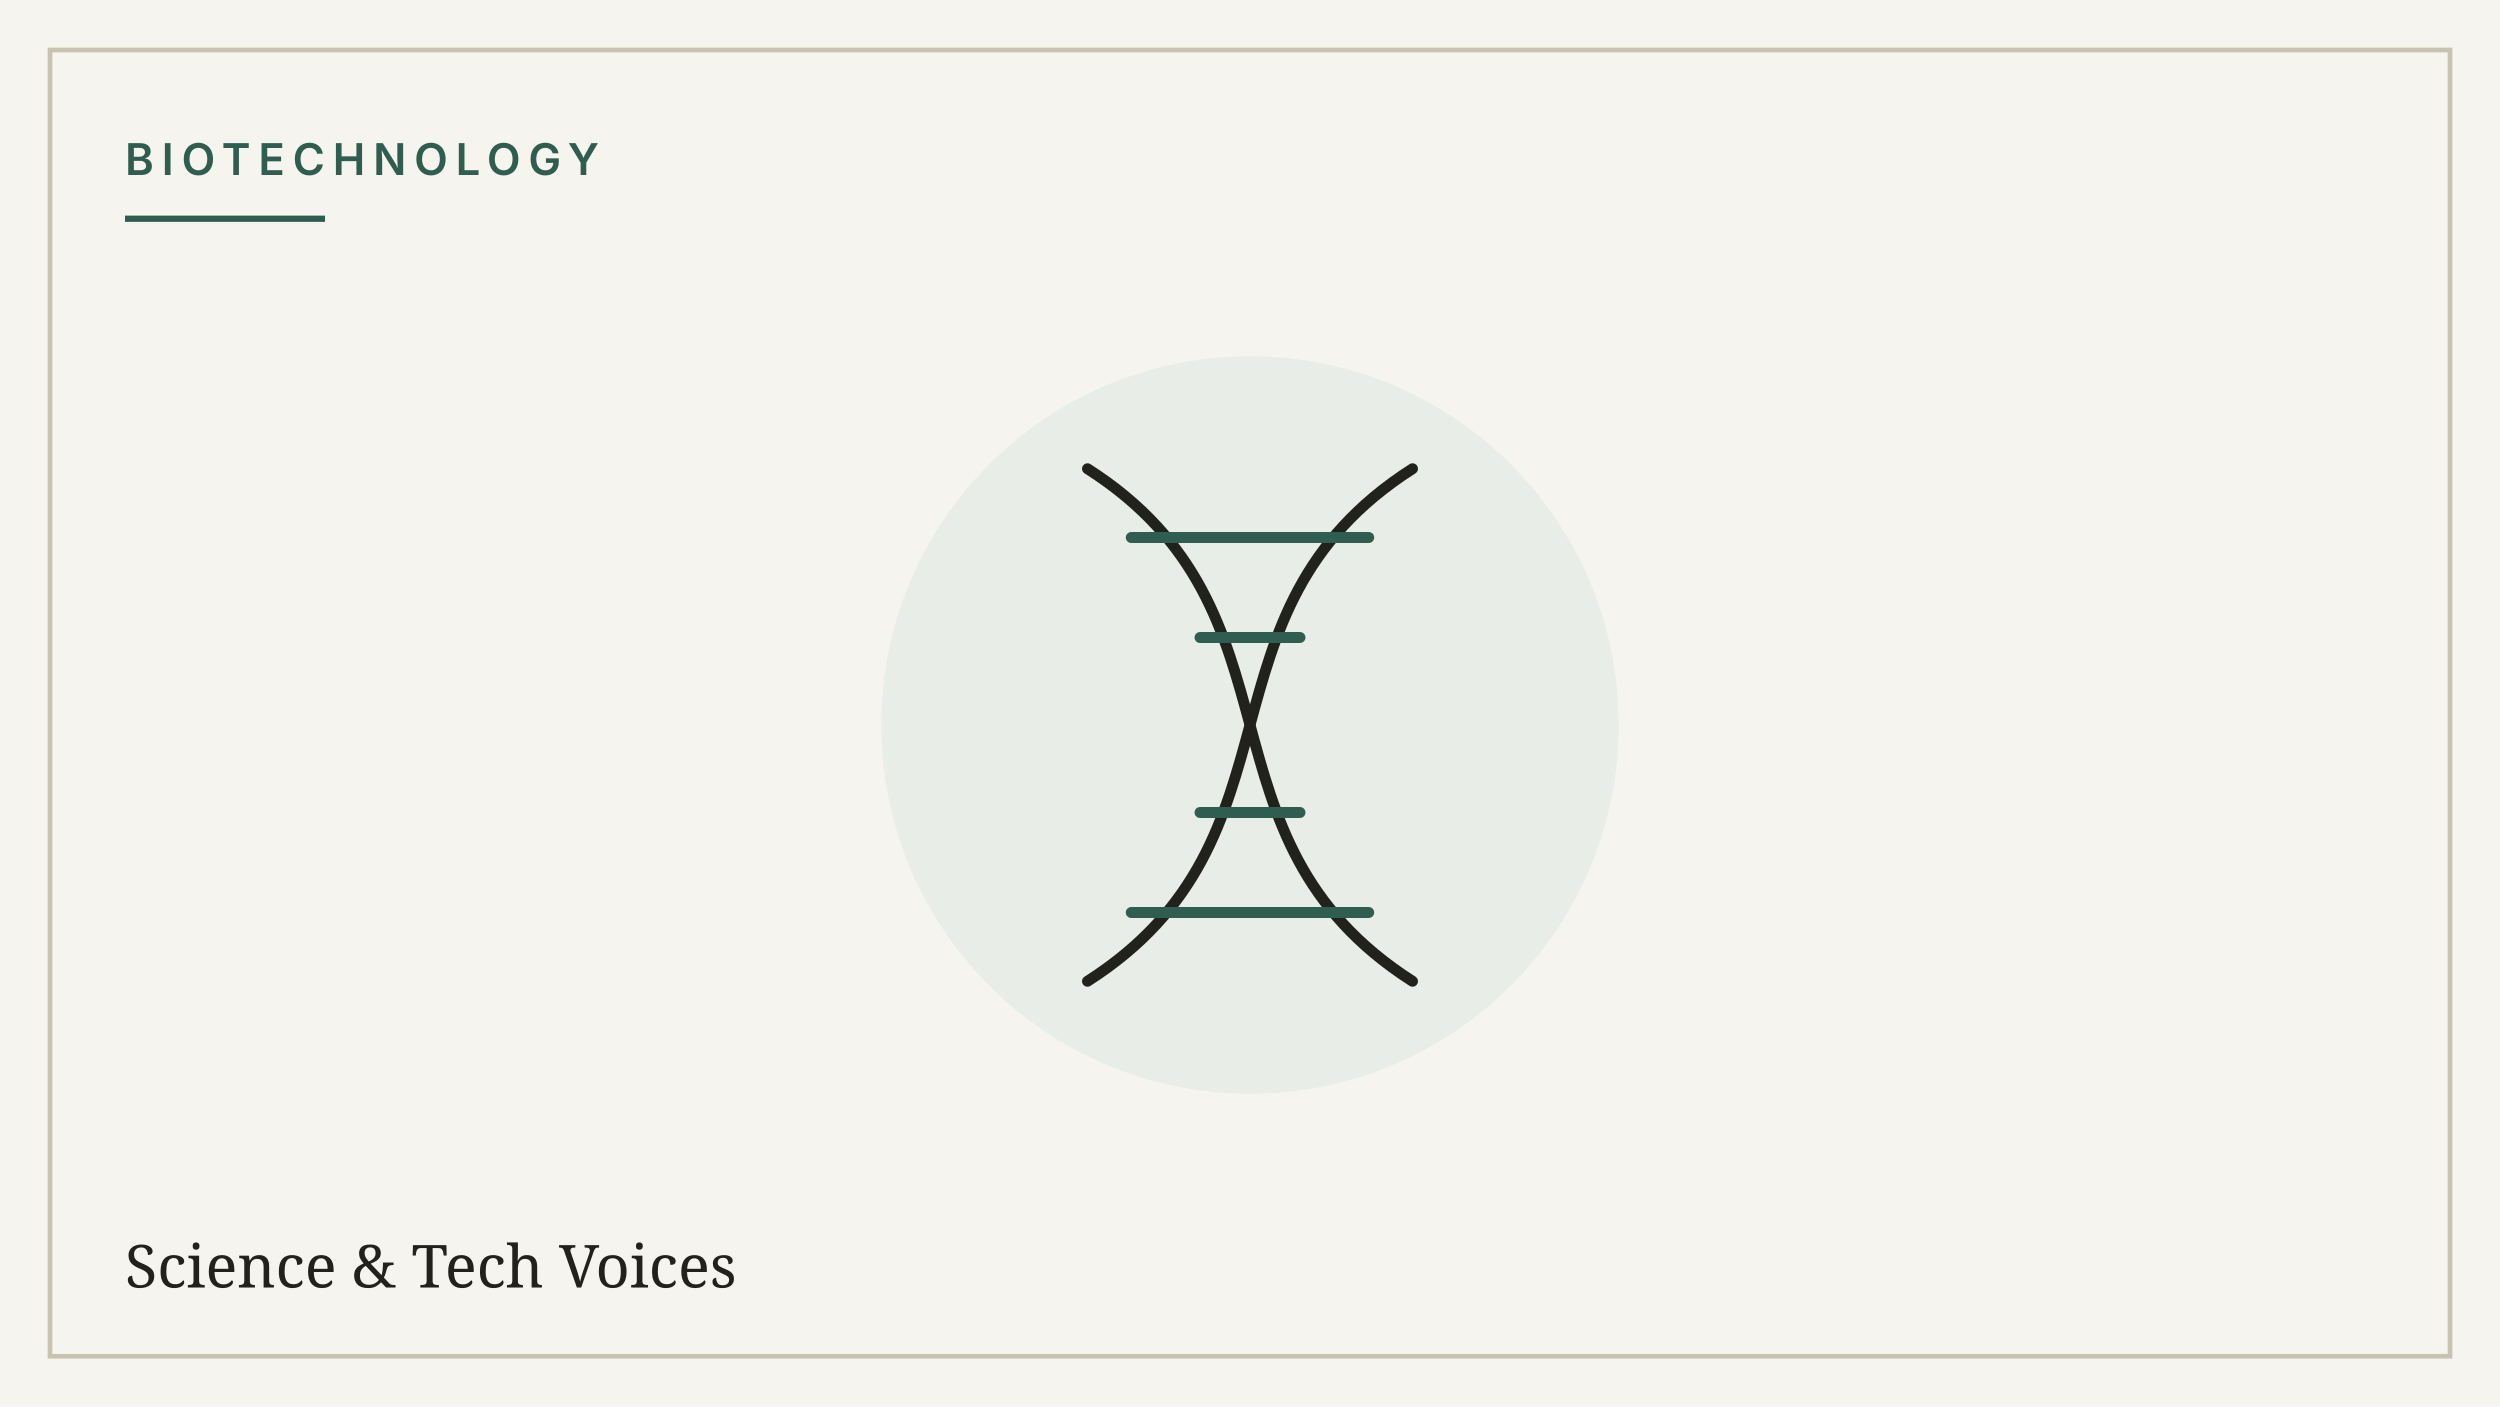
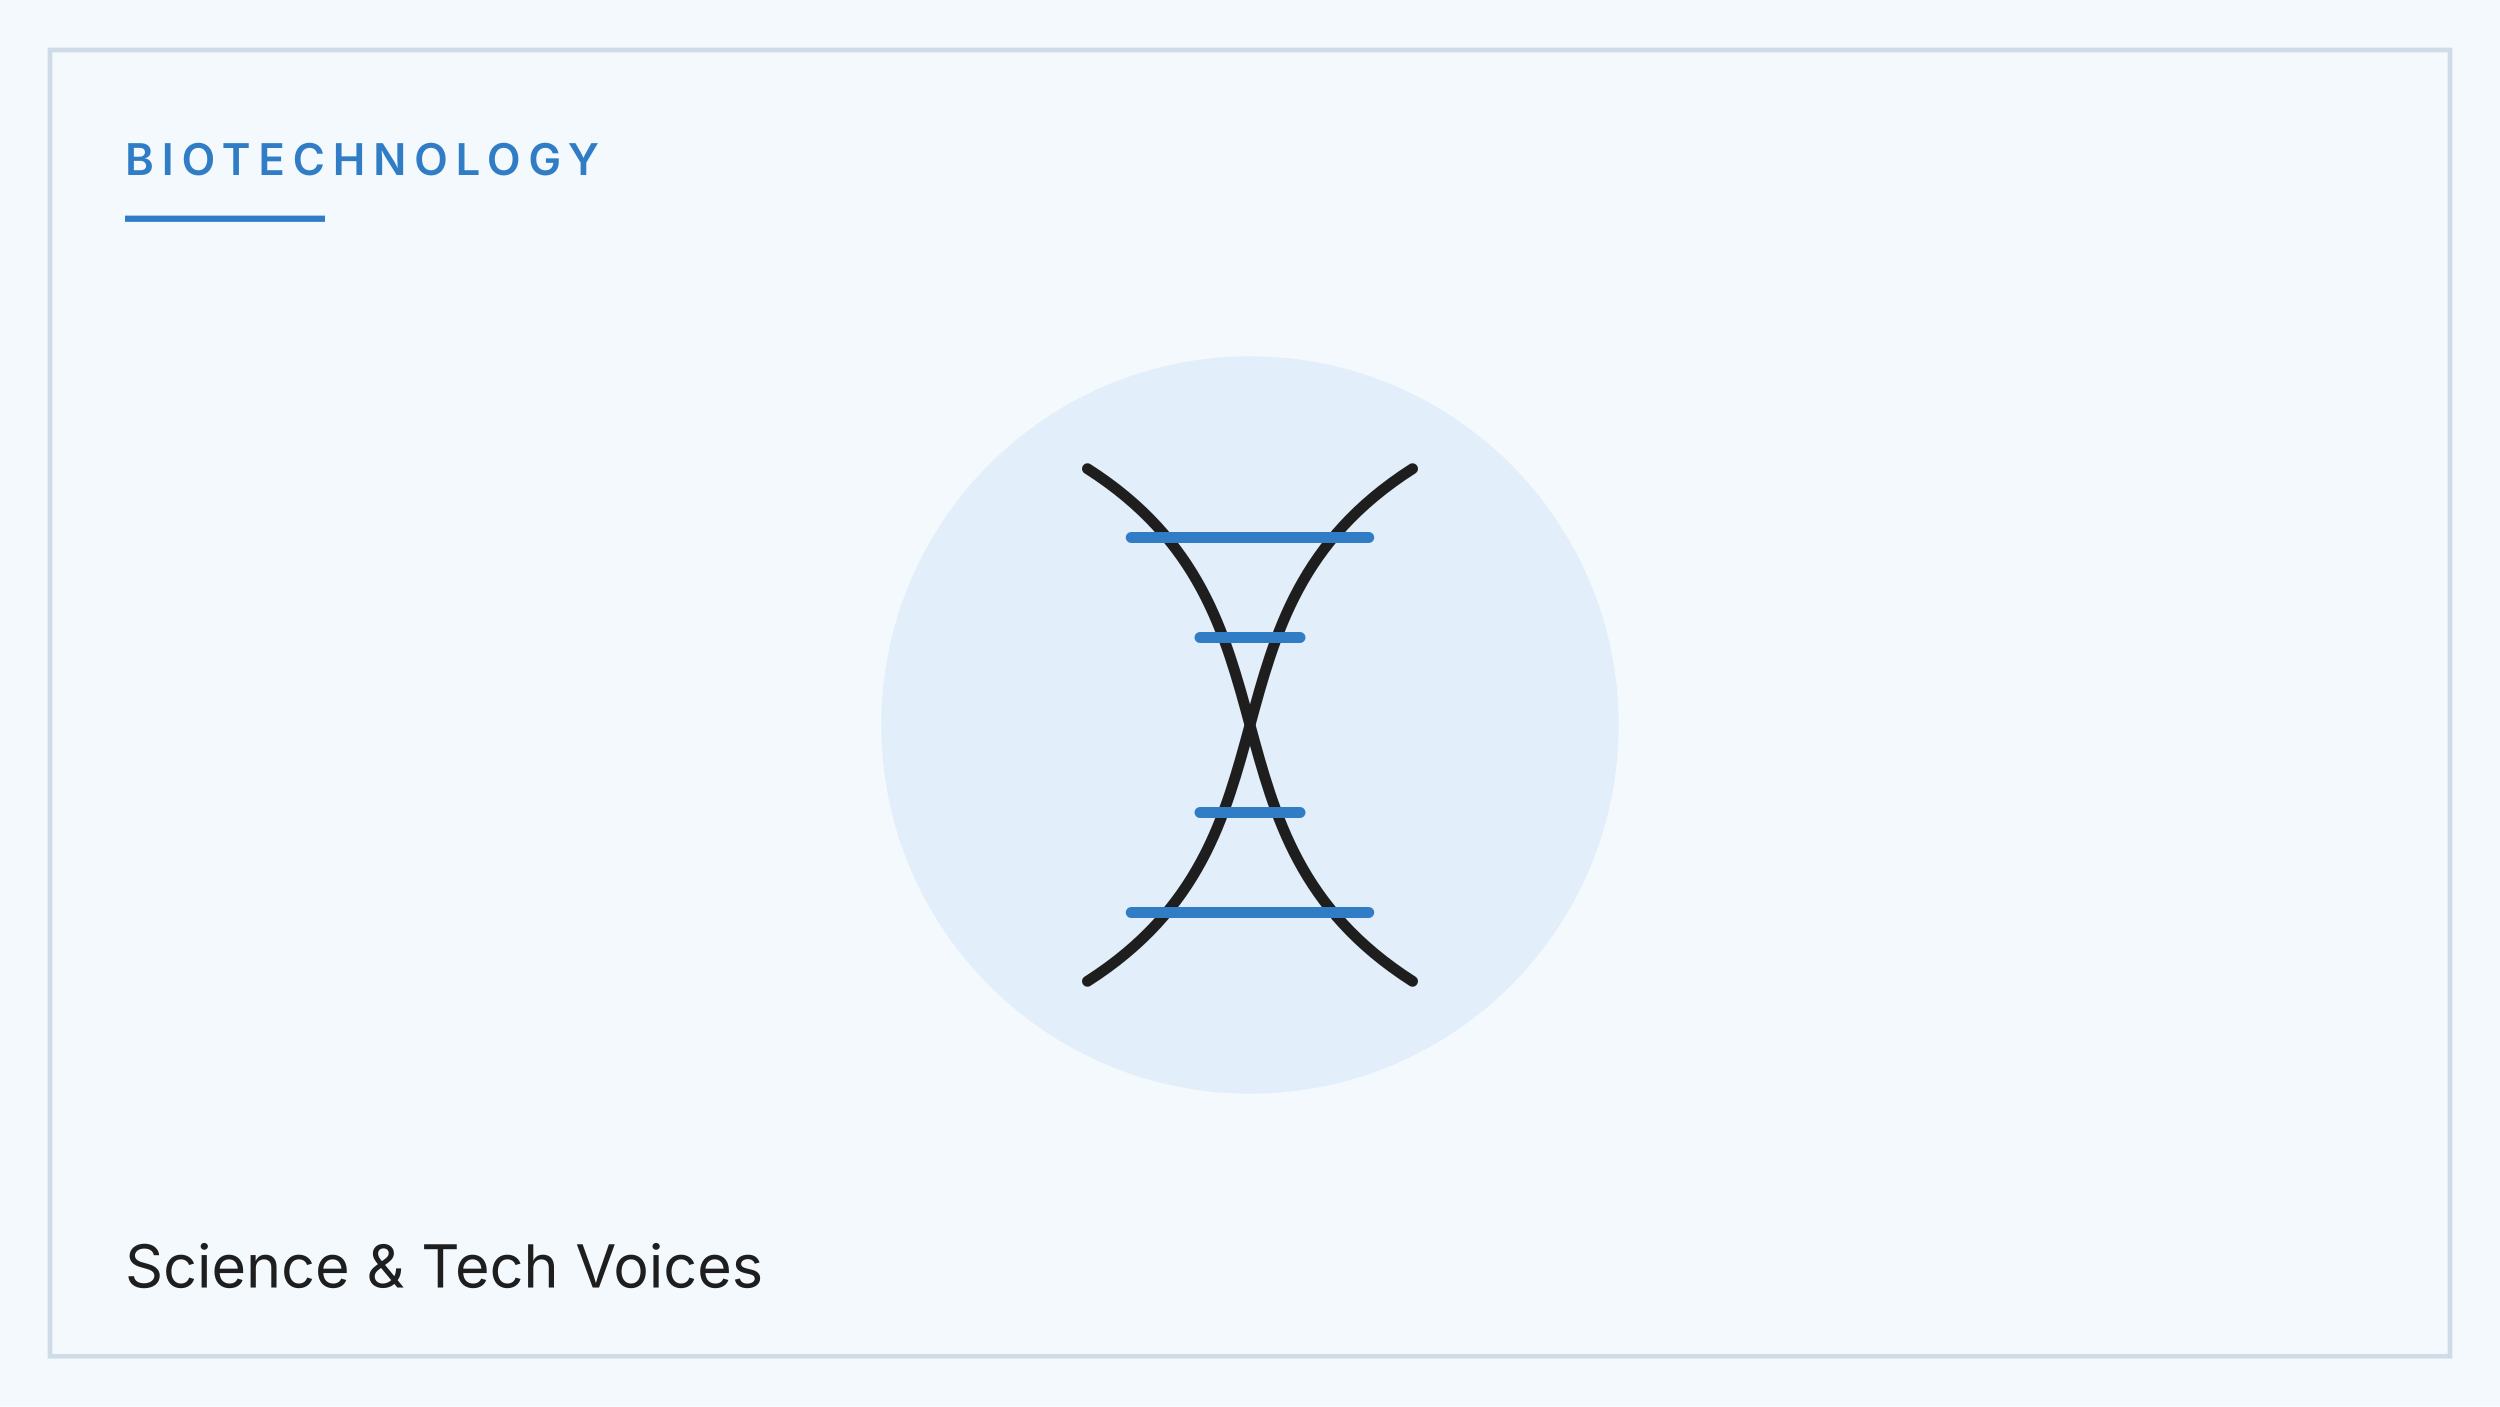
<svg xmlns="http://www.w3.org/2000/svg" viewBox="0 0 800 450" role="img" aria-label="CRISPR: Rewriting the Code of Life">
-   <rect width="800" height="450" fill="#f6f4ee" />
-   <rect x="16" y="16" width="768" height="418" fill="none" stroke="#c8c2b1" stroke-width="1.5" />
-   <text x="40" y="56" font-family="Inter, Segoe UI, sans-serif" font-size="14" letter-spacing="2.5" font-weight="600" fill="#2f5d4f">BIOTECHNOLOGY</text>
-   <line x1="40" y1="70" x2="104" y2="70" stroke="#2f5d4f" stroke-width="2" />
-   <text x="40" y="412" font-family="Spectral, Georgia, serif" font-size="19" fill="#22221d">Science &amp; Tech Voices</text>
-   <circle cx="400" cy="232" r="118" fill="#e9ede7" />
+   <rect width="800" height="450" fill="#f4f9fd" />
+   <rect x="16" y="16" width="768" height="418" fill="none" stroke="#cfdce8" stroke-width="1.5" />
+   <text x="40" y="56" font-family="Inter, Segoe UI, sans-serif" font-size="14" letter-spacing="2.5" font-weight="600" fill="#307dc5">BIOTECHNOLOGY</text>
+   <line x1="40" y1="70" x2="104" y2="70" stroke="#307dc5" stroke-width="2" />
+   <text x="40" y="412" font-family="Inter, Segoe UI, sans-serif" font-size="19" fill="#1e1e1e">Science &amp; Tech Voices</text>
+   <circle cx="400" cy="232" r="118" fill="#e2eef9" />
  <g stroke-width="3.5" stroke-linecap="round" stroke-linejoin="round" fill="none">
-     <path stroke="#22221d" d="M348 150 C 420 196, 380 268, 452 314" />
-     <path stroke="#22221d" d="M452 150 C 380 196, 420 268, 348 314" />
-     <g stroke="#2f5d4f">
+     <path stroke="#1e1e1e" d="M348 150 C 420 196, 380 268, 452 314" />
+     <path stroke="#1e1e1e" d="M452 150 C 380 196, 420 268, 348 314" />
+     <g stroke="#307dc5">
      <line x1="362" y1="172" x2="438" y2="172" />
      <line x1="384" y1="204" x2="416" y2="204" />
      <line x1="384" y1="260" x2="416" y2="260" />
      <line x1="362" y1="292" x2="438" y2="292" />
    </g>
  </g>
</svg>
